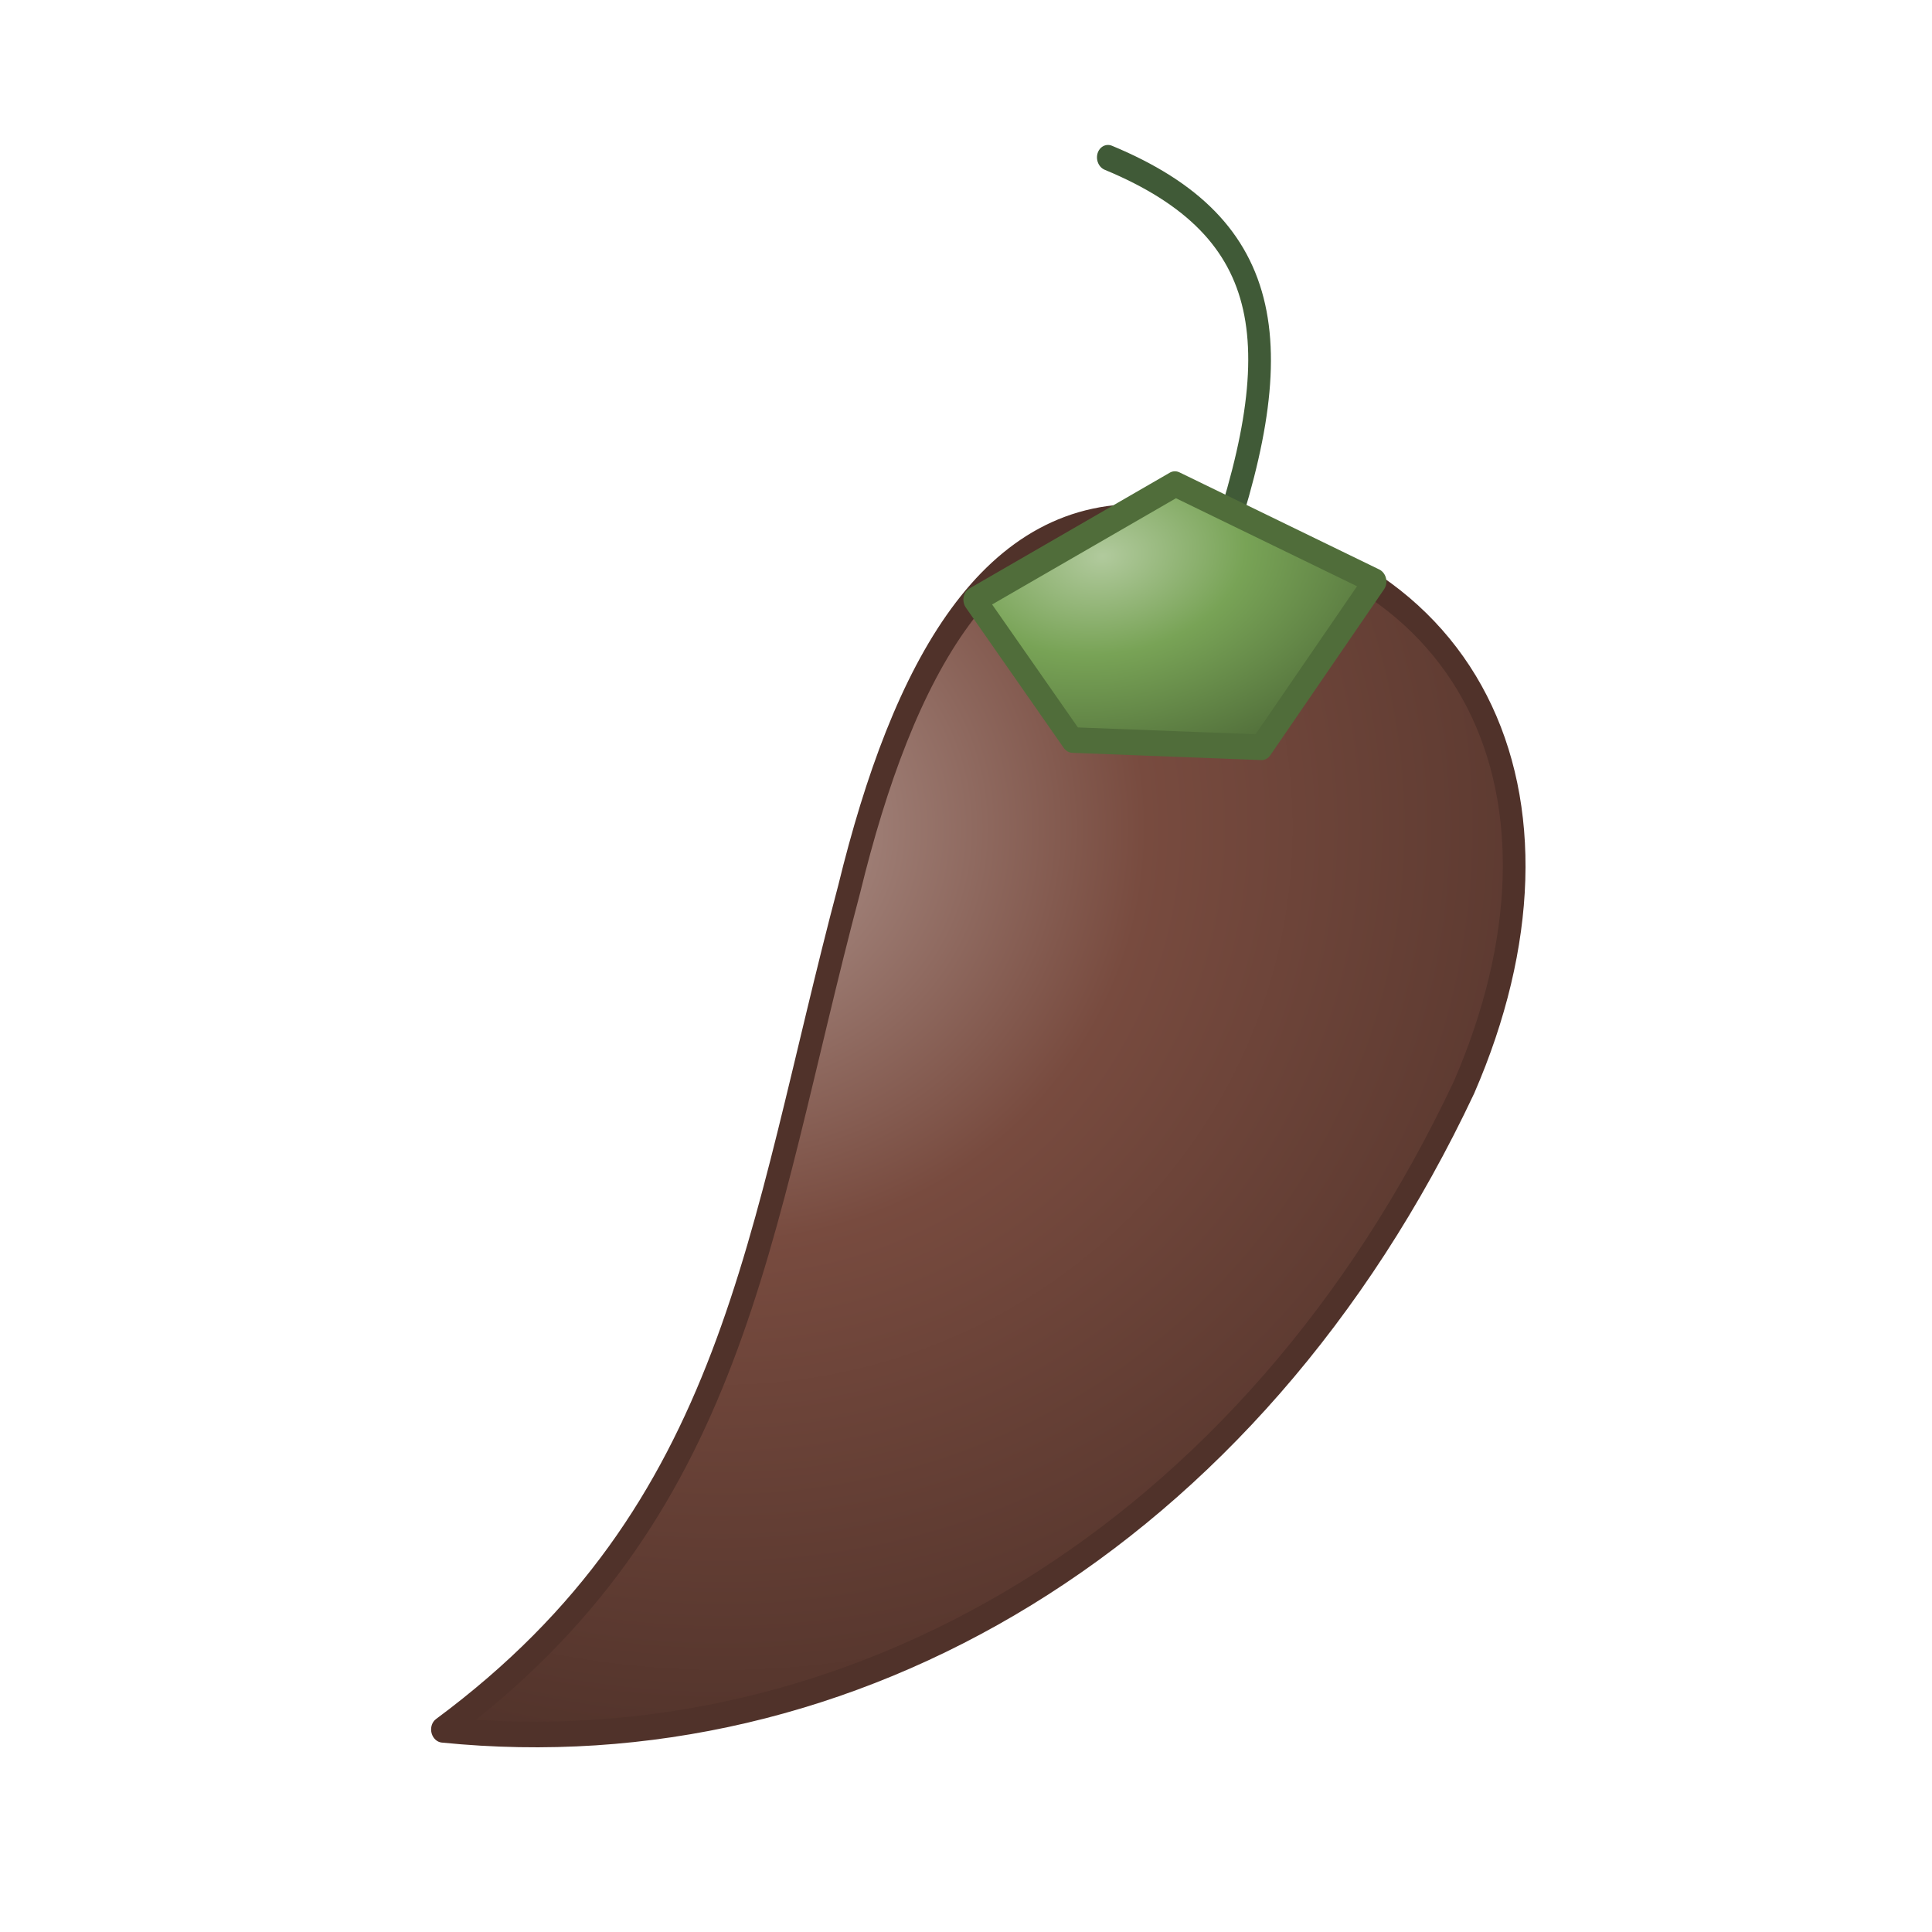
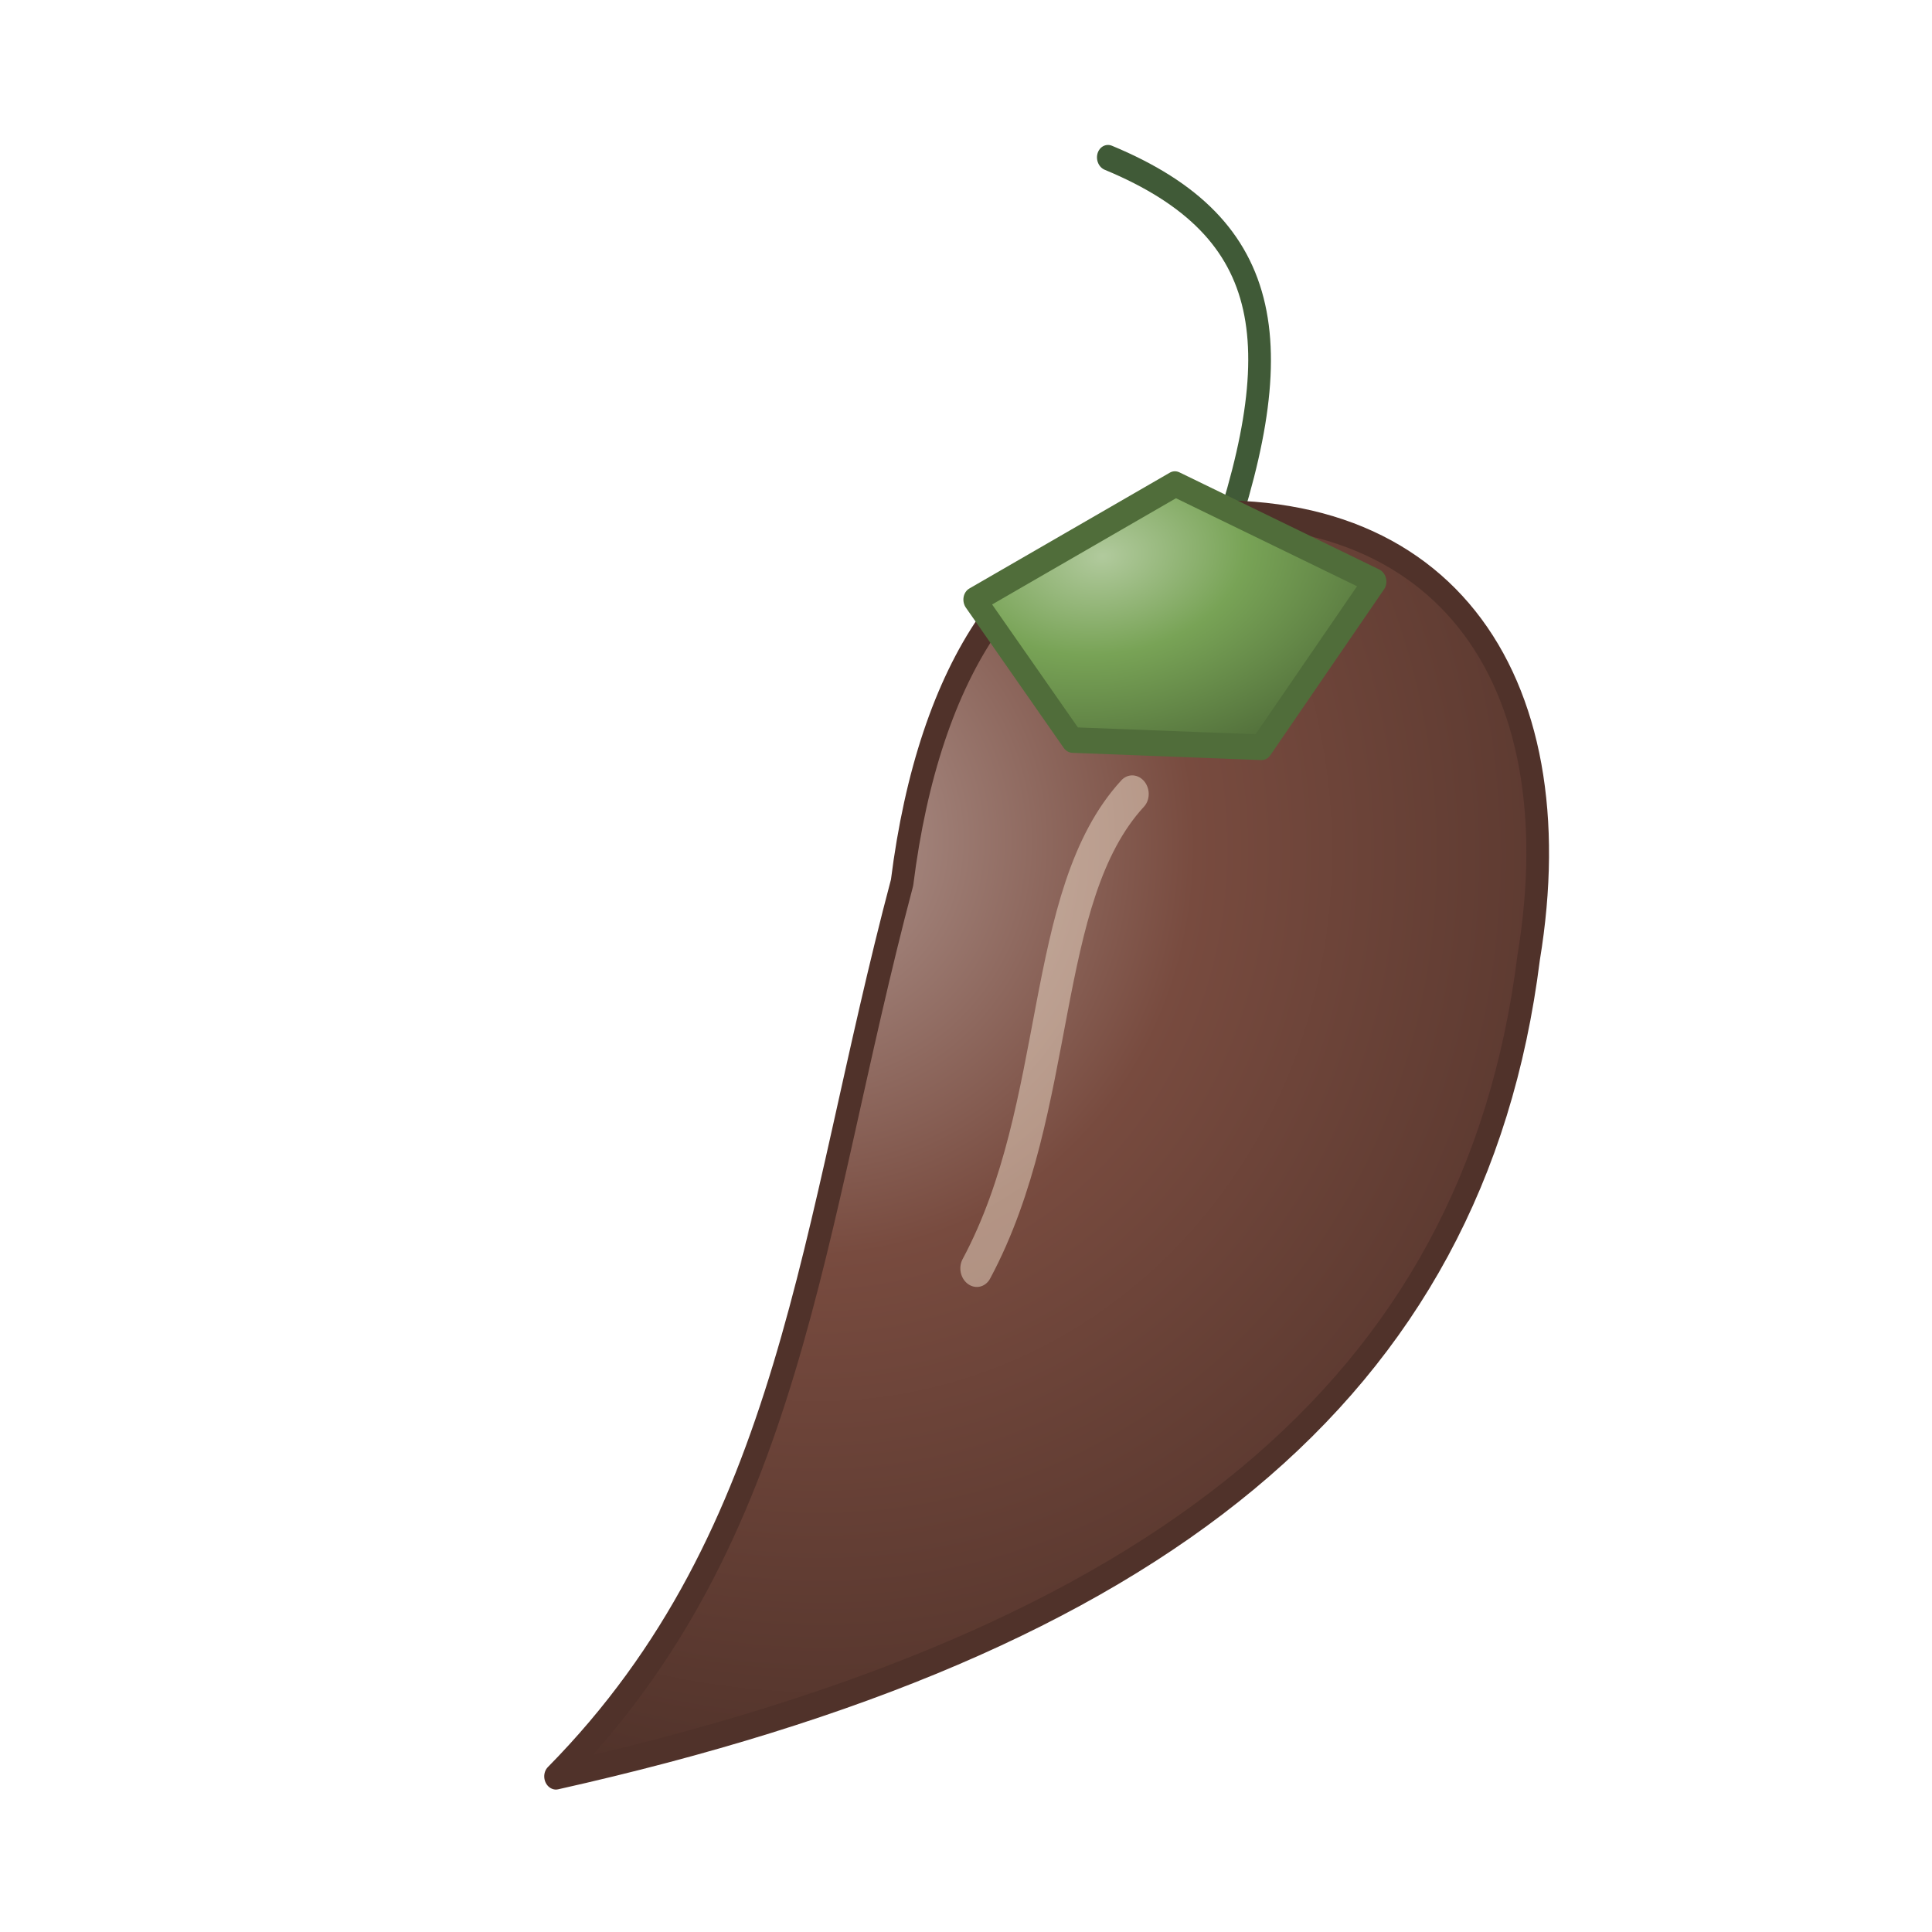
<svg xmlns="http://www.w3.org/2000/svg" viewBox="0 0 64 64" role="img" aria-label="Bhut Jolokia (Ghost) Chocolate Chilli Seeds">
  <defs>
    <radialGradient id="shade0" cx="33%" cy="23%" r="86%">
      <stop stop-color="#b19790" />
      <stop offset=".42" stop-color="#784b3f" />
      <stop offset="1" stop-color="#4e3129" />
    </radialGradient>
    <radialGradient id="shade1" cx="33%" cy="23%" r="86%">
      <stop stop-color="#b1ca9d" />
      <stop offset=".42" stop-color="#78a356" />
      <stop offset="1" stop-color="#4e6a38" />
    </radialGradient>
  </defs>
  <g transform="translate(32 32) rotate(-7) scale(0.8825 1) translate(-32 -32)" stroke="#405a37" stroke-width=".85" stroke-linecap="round" stroke-linejoin="round">
    <path d="M43 20c4-7 4-11-2-14" fill="none" />
-     <path d="M41 18c12 2 15 11 9 20C40 52 24 58 9 55c12-6 14-15 19-26 3-7 7-12 13-11Z" fill="url(#shade0)" stroke="#50322a" />
+     <path d="M41 18c11 0 15 7 12 16-4 14-17 21-40 23 10-7 12-17 17-28 2-7 6-11 11-11Z" fill="url(#shade0)" stroke="#50322a" />
    <path d="m34 20 8-3 7 4-5 5-7-1Z" fill="url(#shade1)" stroke="#506d3a" />
+     <path d="M39 27c-4 3-4 10-8 15" fill="none" stroke="#fff1dd" stroke-width="1.2" opacity=".44" stroke-linecap="round" />
  </g>
</svg>
